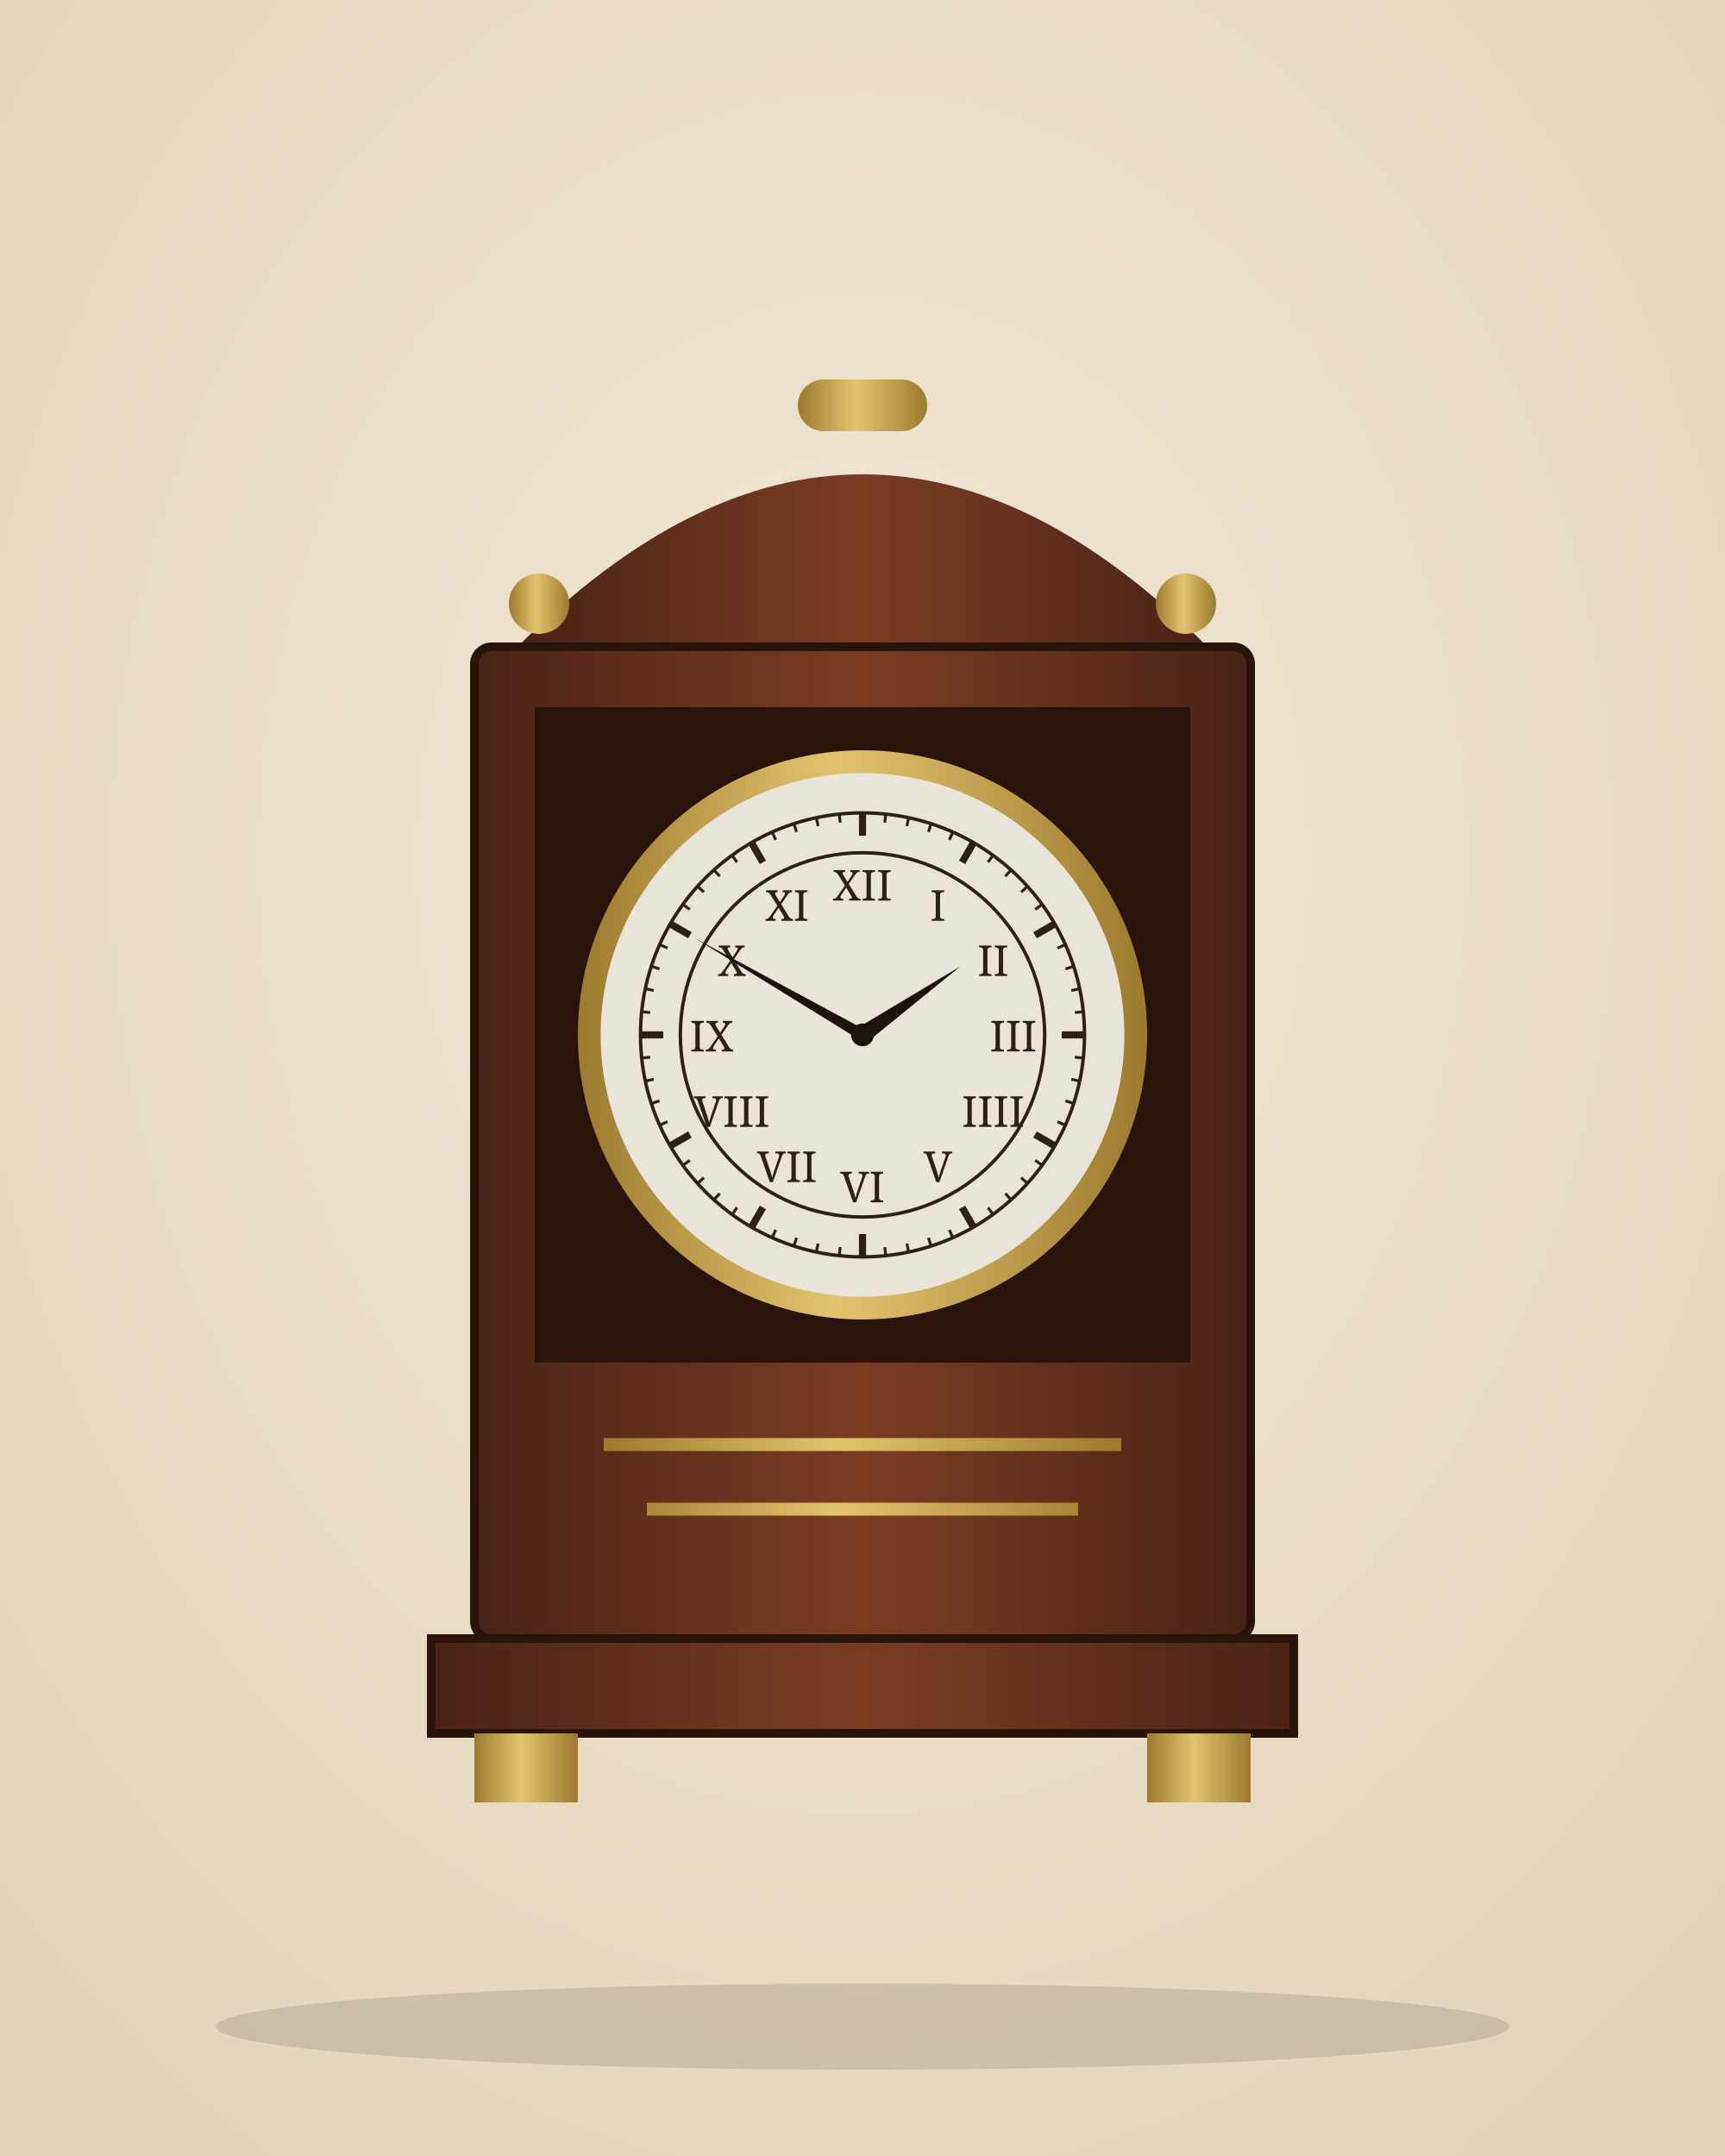
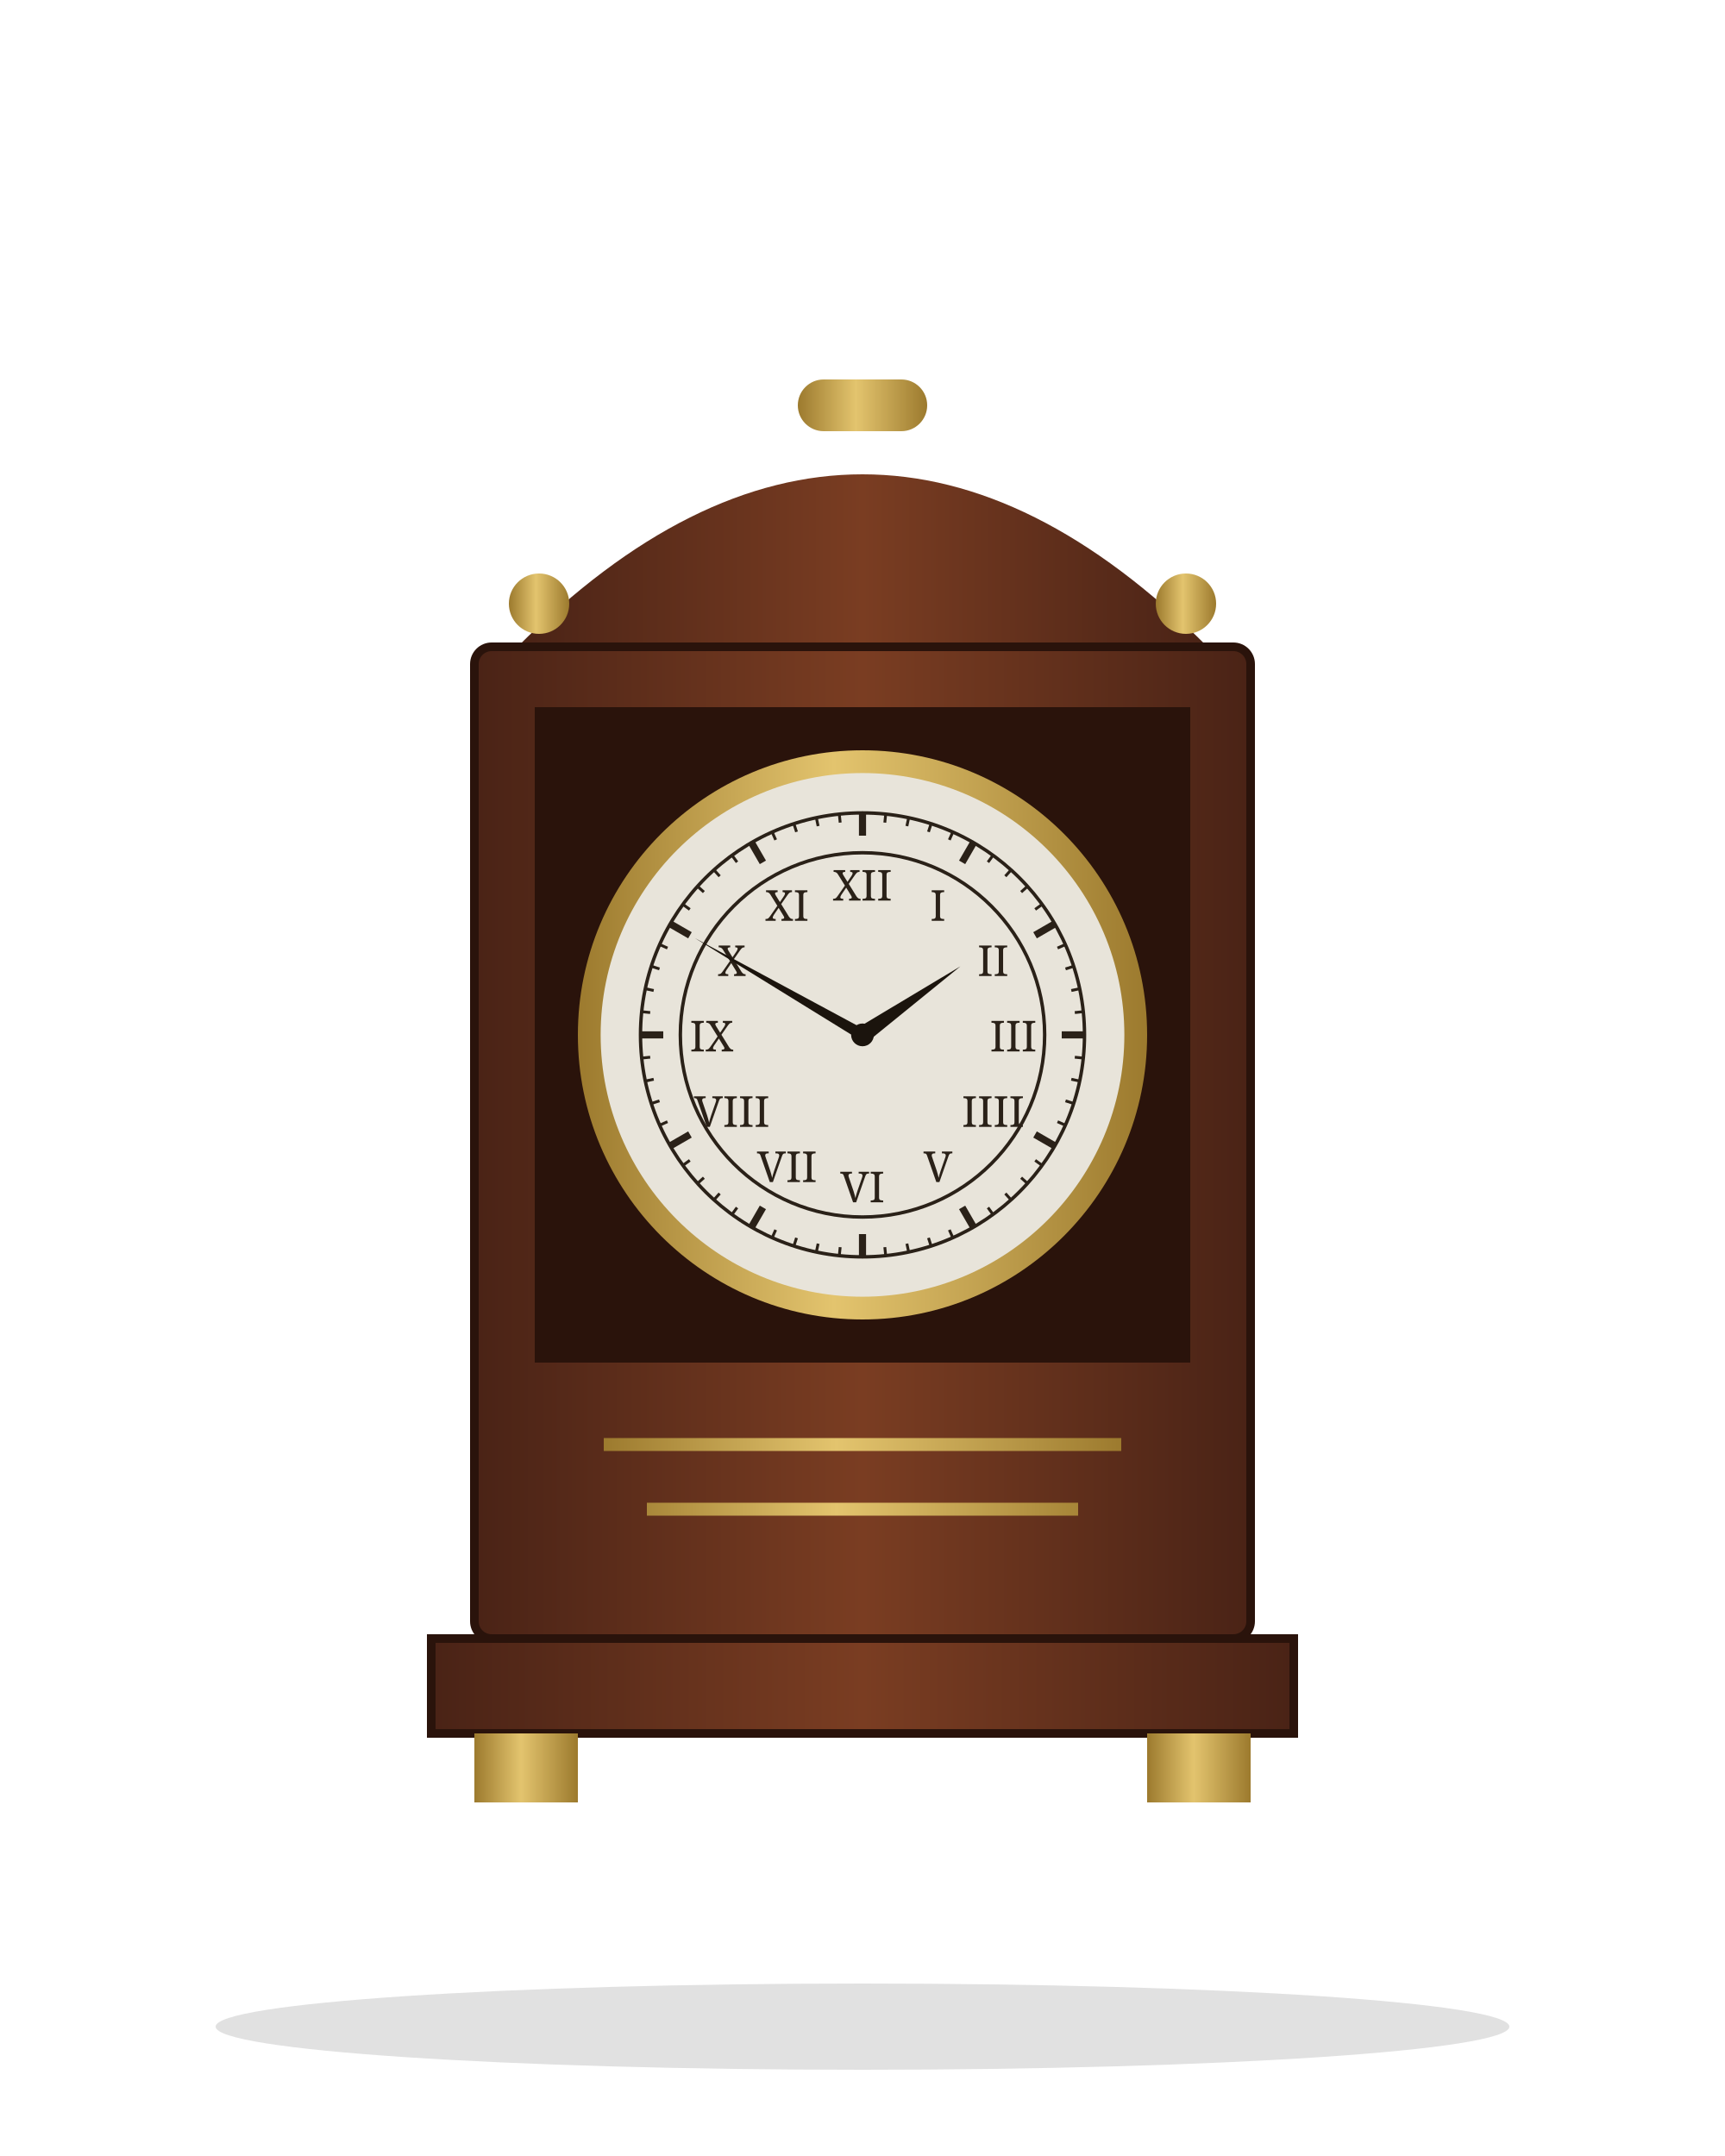
<svg xmlns="http://www.w3.org/2000/svg" viewBox="0 0 400 500" role="img">
  <defs>
    <radialGradient id="bg" cx="50%" cy="40%" r="75%">
      <stop offset="0" stop-color="#efe6d4" />
      <stop offset="1" stop-color="#e2d4b8" />
    </radialGradient>
    <linearGradient id="wood" x1="0" x2="1">
      <stop offset="0" stop-color="#4a2316" />
      <stop offset=".5" stop-color="#7a3d22" />
      <stop offset="1" stop-color="#4a2316" />
    </linearGradient>
    <linearGradient id="oak" x1="0" x2="1">
      <stop offset="0" stop-color="#6b4a26" />
      <stop offset=".5" stop-color="#9a7040" />
      <stop offset="1" stop-color="#6b4a26" />
    </linearGradient>
    <linearGradient id="brass" x1="0" x2="1">
      <stop offset="0" stop-color="#9c7a2e" />
      <stop offset=".45" stop-color="#e3c46e" />
      <stop offset="1" stop-color="#9c7a2e" />
    </linearGradient>
    <linearGradient id="glass" x1="0" x2="1">
      <stop offset="0" stop-color="#fff" stop-opacity=".35" />
      <stop offset=".3" stop-color="#fff" stop-opacity=".05" />
      <stop offset="1" stop-color="#fff" stop-opacity=".2" />
    </linearGradient>
  </defs>
-   <rect width="400" height="500" fill="url(#bg)" />
  <ellipse cx="200" cy="470" rx="150" ry="10" fill="#000" opacity=".12" />
  <path d="M120 150 Q200 70 280 150 Z" fill="url(#wood)" />
  <rect x="185" y="88" width="30" height="12" rx="6" fill="url(#brass)" />
  <circle cx="125" cy="140" r="7" fill="url(#brass)" />
  <circle cx="275" cy="140" r="7" fill="url(#brass)" />
  <rect x="110" y="150" width="180" height="230" rx="4" fill="url(#wood)" stroke="#2a130b" stroke-width="2" />
  <rect x="124" y="164" width="152" height="152" fill="#2a130b" />
  <circle cx="200" cy="240" r="66" fill="url(#brass)" />
  <circle cx="200" cy="240" r="60.72" fill="#e8e4da" />
  <circle cx="200" cy="240" r="51.48" fill="none" stroke="#2a2118" stroke-width="0.792" />
  <circle cx="200" cy="240" r="42.24" fill="none" stroke="#2a2118" stroke-width="0.792" />
  <line x1="200" y1="188.52" x2="200" y2="193.8" stroke="#2a2118" stroke-width="1.65" />
  <line x1="205.381" y1="188.802" x2="205.174" y2="190.771" stroke="#2a2118" stroke-width="0.66" />
  <line x1="210.703" y1="189.645" x2="210.292" y2="191.582" stroke="#2a2118" stroke-width="0.66" />
  <line x1="215.908" y1="191.04" x2="215.296" y2="192.923" stroke="#2a2118" stroke-width="0.66" />
  <line x1="220.939" y1="192.971" x2="220.133" y2="194.779" stroke="#2a2118" stroke-width="0.66" />
  <line x1="225.74" y1="195.417" x2="223.1" y2="199.99" stroke="#2a2118" stroke-width="1.65" />
  <line x1="230.259" y1="198.352" x2="229.095" y2="199.954" stroke="#2a2118" stroke-width="0.66" />
  <line x1="234.447" y1="201.743" x2="233.122" y2="203.214" stroke="#2a2118" stroke-width="0.66" />
  <line x1="238.257" y1="205.553" x2="236.786" y2="206.878" stroke="#2a2118" stroke-width="0.66" />
  <line x1="241.648" y1="209.741" x2="240.046" y2="210.905" stroke="#2a2118" stroke-width="0.66" />
  <line x1="244.583" y1="214.26" x2="240.01" y2="216.9" stroke="#2a2118" stroke-width="1.65" />
  <line x1="247.029" y1="219.061" x2="245.221" y2="219.867" stroke="#2a2118" stroke-width="0.66" />
  <line x1="248.96" y1="224.092" x2="247.077" y2="224.704" stroke="#2a2118" stroke-width="0.66" />
  <line x1="250.355" y1="229.297" x2="248.418" y2="229.708" stroke="#2a2118" stroke-width="0.66" />
  <line x1="251.198" y1="234.619" x2="249.229" y2="234.826" stroke="#2a2118" stroke-width="0.66" />
  <line x1="251.48" y1="240" x2="246.2" y2="240" stroke="#2a2118" stroke-width="1.65" />
  <line x1="251.198" y1="245.381" x2="249.229" y2="245.174" stroke="#2a2118" stroke-width="0.66" />
  <line x1="250.355" y1="250.703" x2="248.418" y2="250.292" stroke="#2a2118" stroke-width="0.66" />
  <line x1="248.96" y1="255.908" x2="247.077" y2="255.296" stroke="#2a2118" stroke-width="0.66" />
  <line x1="247.029" y1="260.939" x2="245.221" y2="260.133" stroke="#2a2118" stroke-width="0.66" />
  <line x1="244.583" y1="265.74" x2="240.01" y2="263.1" stroke="#2a2118" stroke-width="1.65" />
  <line x1="241.648" y1="270.259" x2="240.046" y2="269.095" stroke="#2a2118" stroke-width="0.66" />
  <line x1="238.257" y1="274.447" x2="236.786" y2="273.122" stroke="#2a2118" stroke-width="0.66" />
  <line x1="234.447" y1="278.257" x2="233.122" y2="276.786" stroke="#2a2118" stroke-width="0.66" />
  <line x1="230.259" y1="281.648" x2="229.095" y2="280.046" stroke="#2a2118" stroke-width="0.66" />
  <line x1="225.74" y1="284.583" x2="223.1" y2="280.01" stroke="#2a2118" stroke-width="1.65" />
  <line x1="220.939" y1="287.029" x2="220.133" y2="285.221" stroke="#2a2118" stroke-width="0.66" />
  <line x1="215.908" y1="288.96" x2="215.296" y2="287.077" stroke="#2a2118" stroke-width="0.66" />
  <line x1="210.703" y1="290.355" x2="210.292" y2="288.418" stroke="#2a2118" stroke-width="0.66" />
  <line x1="205.381" y1="291.198" x2="205.174" y2="289.229" stroke="#2a2118" stroke-width="0.66" />
  <line x1="200" y1="291.48" x2="200" y2="286.2" stroke="#2a2118" stroke-width="1.65" />
  <line x1="194.619" y1="291.198" x2="194.826" y2="289.229" stroke="#2a2118" stroke-width="0.66" />
  <line x1="189.297" y1="290.355" x2="189.708" y2="288.418" stroke="#2a2118" stroke-width="0.66" />
  <line x1="184.092" y1="288.96" x2="184.704" y2="287.077" stroke="#2a2118" stroke-width="0.66" />
  <line x1="179.061" y1="287.029" x2="179.867" y2="285.221" stroke="#2a2118" stroke-width="0.66" />
  <line x1="174.26" y1="284.583" x2="176.9" y2="280.01" stroke="#2a2118" stroke-width="1.65" />
  <line x1="169.741" y1="281.648" x2="170.905" y2="280.046" stroke="#2a2118" stroke-width="0.66" />
  <line x1="165.553" y1="278.257" x2="166.878" y2="276.786" stroke="#2a2118" stroke-width="0.66" />
  <line x1="161.743" y1="274.447" x2="163.214" y2="273.122" stroke="#2a2118" stroke-width="0.66" />
  <line x1="158.352" y1="270.259" x2="159.954" y2="269.095" stroke="#2a2118" stroke-width="0.66" />
  <line x1="155.417" y1="265.74" x2="159.99" y2="263.1" stroke="#2a2118" stroke-width="1.65" />
  <line x1="152.971" y1="260.939" x2="154.779" y2="260.133" stroke="#2a2118" stroke-width="0.66" />
  <line x1="151.04" y1="255.908" x2="152.923" y2="255.296" stroke="#2a2118" stroke-width="0.66" />
  <line x1="149.645" y1="250.703" x2="151.582" y2="250.292" stroke="#2a2118" stroke-width="0.66" />
  <line x1="148.802" y1="245.381" x2="150.771" y2="245.174" stroke="#2a2118" stroke-width="0.66" />
  <line x1="148.52" y1="240" x2="153.8" y2="240" stroke="#2a2118" stroke-width="1.65" />
  <line x1="148.802" y1="234.619" x2="150.771" y2="234.826" stroke="#2a2118" stroke-width="0.66" />
  <line x1="149.645" y1="229.297" x2="151.582" y2="229.708" stroke="#2a2118" stroke-width="0.66" />
  <line x1="151.04" y1="224.092" x2="152.923" y2="224.704" stroke="#2a2118" stroke-width="0.66" />
  <line x1="152.971" y1="219.061" x2="154.779" y2="219.867" stroke="#2a2118" stroke-width="0.66" />
  <line x1="155.417" y1="214.26" x2="159.99" y2="216.9" stroke="#2a2118" stroke-width="1.65" />
  <line x1="158.352" y1="209.741" x2="159.954" y2="210.905" stroke="#2a2118" stroke-width="0.66" />
  <line x1="161.743" y1="205.553" x2="163.214" y2="206.878" stroke="#2a2118" stroke-width="0.66" />
  <line x1="165.553" y1="201.743" x2="166.878" y2="203.214" stroke="#2a2118" stroke-width="0.66" />
  <line x1="169.741" y1="198.352" x2="170.905" y2="199.954" stroke="#2a2118" stroke-width="0.66" />
  <line x1="174.26" y1="195.417" x2="176.9" y2="199.99" stroke="#2a2118" stroke-width="1.65" />
  <line x1="179.061" y1="192.971" x2="179.867" y2="194.779" stroke="#2a2118" stroke-width="0.66" />
  <line x1="184.092" y1="191.04" x2="184.704" y2="192.923" stroke="#2a2118" stroke-width="0.66" />
  <line x1="189.297" y1="189.645" x2="189.708" y2="191.582" stroke="#2a2118" stroke-width="0.66" />
  <line x1="194.619" y1="188.802" x2="194.826" y2="190.771" stroke="#2a2118" stroke-width="0.66" />
  <text x="200" y="205.02" font-family="Georgia,serif" font-size="9.9" fill="#2a2118" text-anchor="middle" dominant-baseline="central">XII</text>
  <text x="217.49" y="209.706" font-family="Georgia,serif" font-size="9.9" fill="#2a2118" text-anchor="middle" dominant-baseline="central">I</text>
  <text x="230.294" y="222.51" font-family="Georgia,serif" font-size="9.9" fill="#2a2118" text-anchor="middle" dominant-baseline="central">II</text>
  <text x="234.98" y="240" font-family="Georgia,serif" font-size="9.9" fill="#2a2118" text-anchor="middle" dominant-baseline="central">III</text>
  <text x="230.294" y="257.49" font-family="Georgia,serif" font-size="9.9" fill="#2a2118" text-anchor="middle" dominant-baseline="central">IIII</text>
  <text x="217.49" y="270.294" font-family="Georgia,serif" font-size="9.9" fill="#2a2118" text-anchor="middle" dominant-baseline="central">V</text>
  <text x="200" y="274.98" font-family="Georgia,serif" font-size="9.9" fill="#2a2118" text-anchor="middle" dominant-baseline="central">VI</text>
  <text x="182.51" y="270.294" font-family="Georgia,serif" font-size="9.9" fill="#2a2118" text-anchor="middle" dominant-baseline="central">VII</text>
  <text x="169.706" y="257.49" font-family="Georgia,serif" font-size="9.9" fill="#2a2118" text-anchor="middle" dominant-baseline="central">VIII</text>
  <text x="165.02" y="240" font-family="Georgia,serif" font-size="9.9" fill="#2a2118" text-anchor="middle" dominant-baseline="central">IX</text>
  <text x="169.706" y="222.51" font-family="Georgia,serif" font-size="9.9" fill="#2a2118" text-anchor="middle" dominant-baseline="central">X</text>
  <text x="182.51" y="209.706" font-family="Georgia,serif" font-size="9.9" fill="#2a2118" text-anchor="middle" dominant-baseline="central">XI</text>
  <g transform="rotate(55 200 240)">
    <path d="M198.02 240 L200 212.28 L201.98 240 Z" fill="#1b140d" />
  </g>
  <g transform="rotate(300 200 240)">
    <path d="M198.68 240 L200 195.12 L201.32 240 Z" fill="#1b140d" />
  </g>
  <circle cx="200" cy="240" r="2.64" fill="#1b140d" />
  <path d="M140 335 h120 M150 350 h100" stroke="url(#brass)" stroke-width="3" />
  <rect x="100" y="380" width="200" height="22" fill="url(#wood)" stroke="#2a130b" stroke-width="2" />
  <rect x="110" y="402" width="24" height="16" fill="url(#brass)" />
  <rect x="266" y="402" width="24" height="16" fill="url(#brass)" />
</svg>
